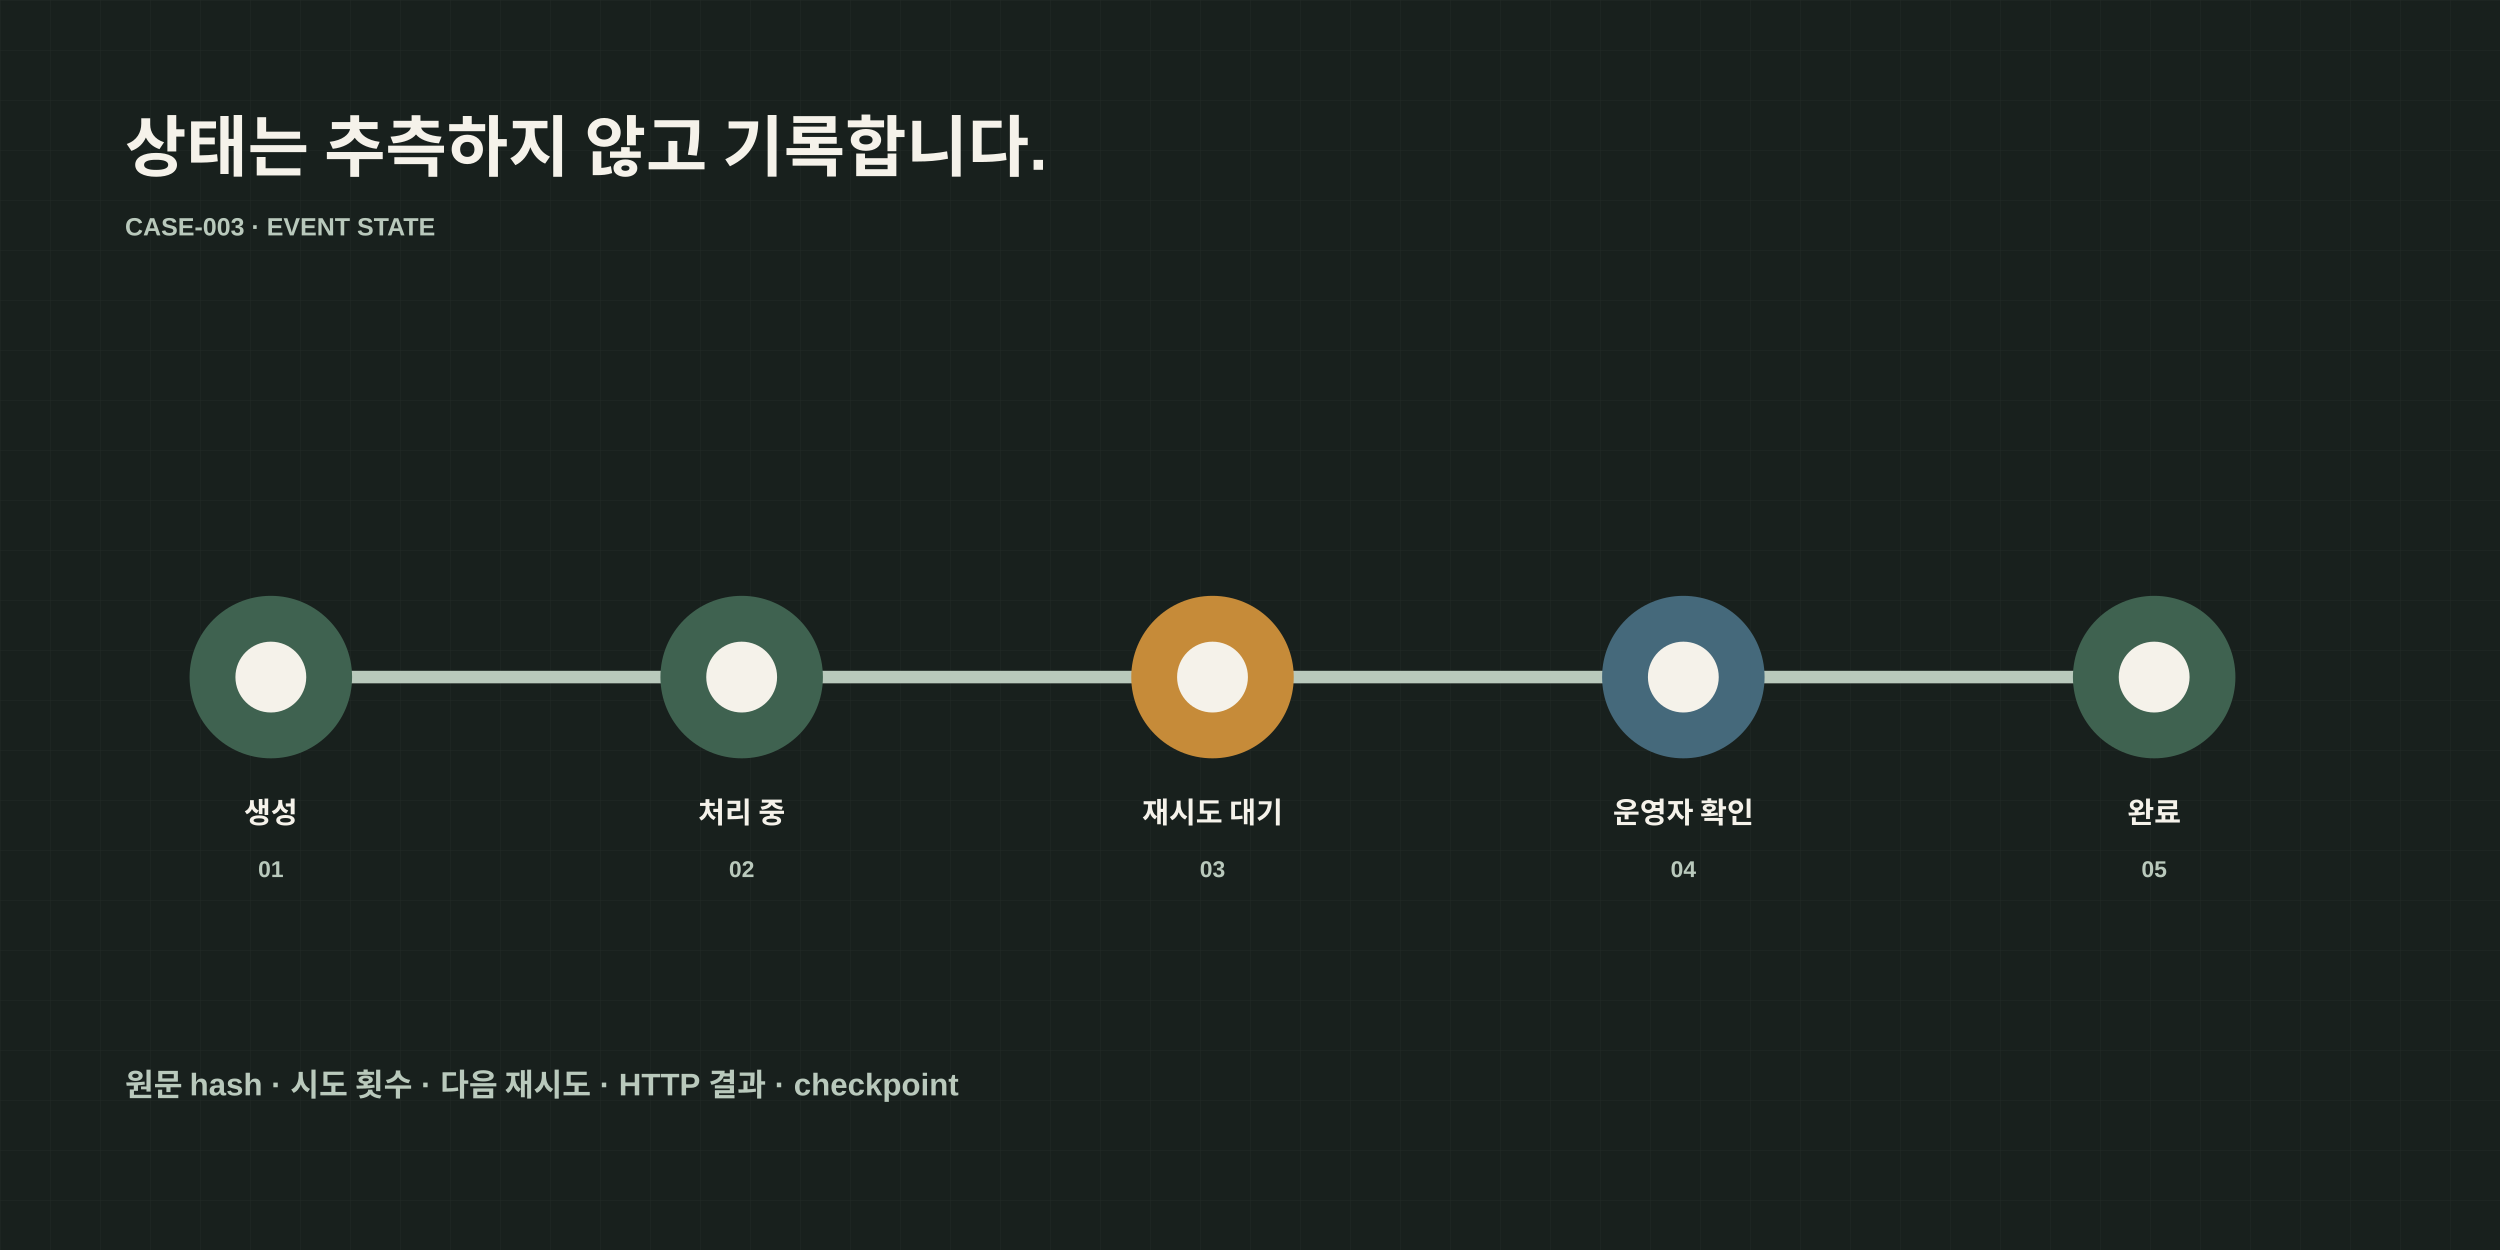
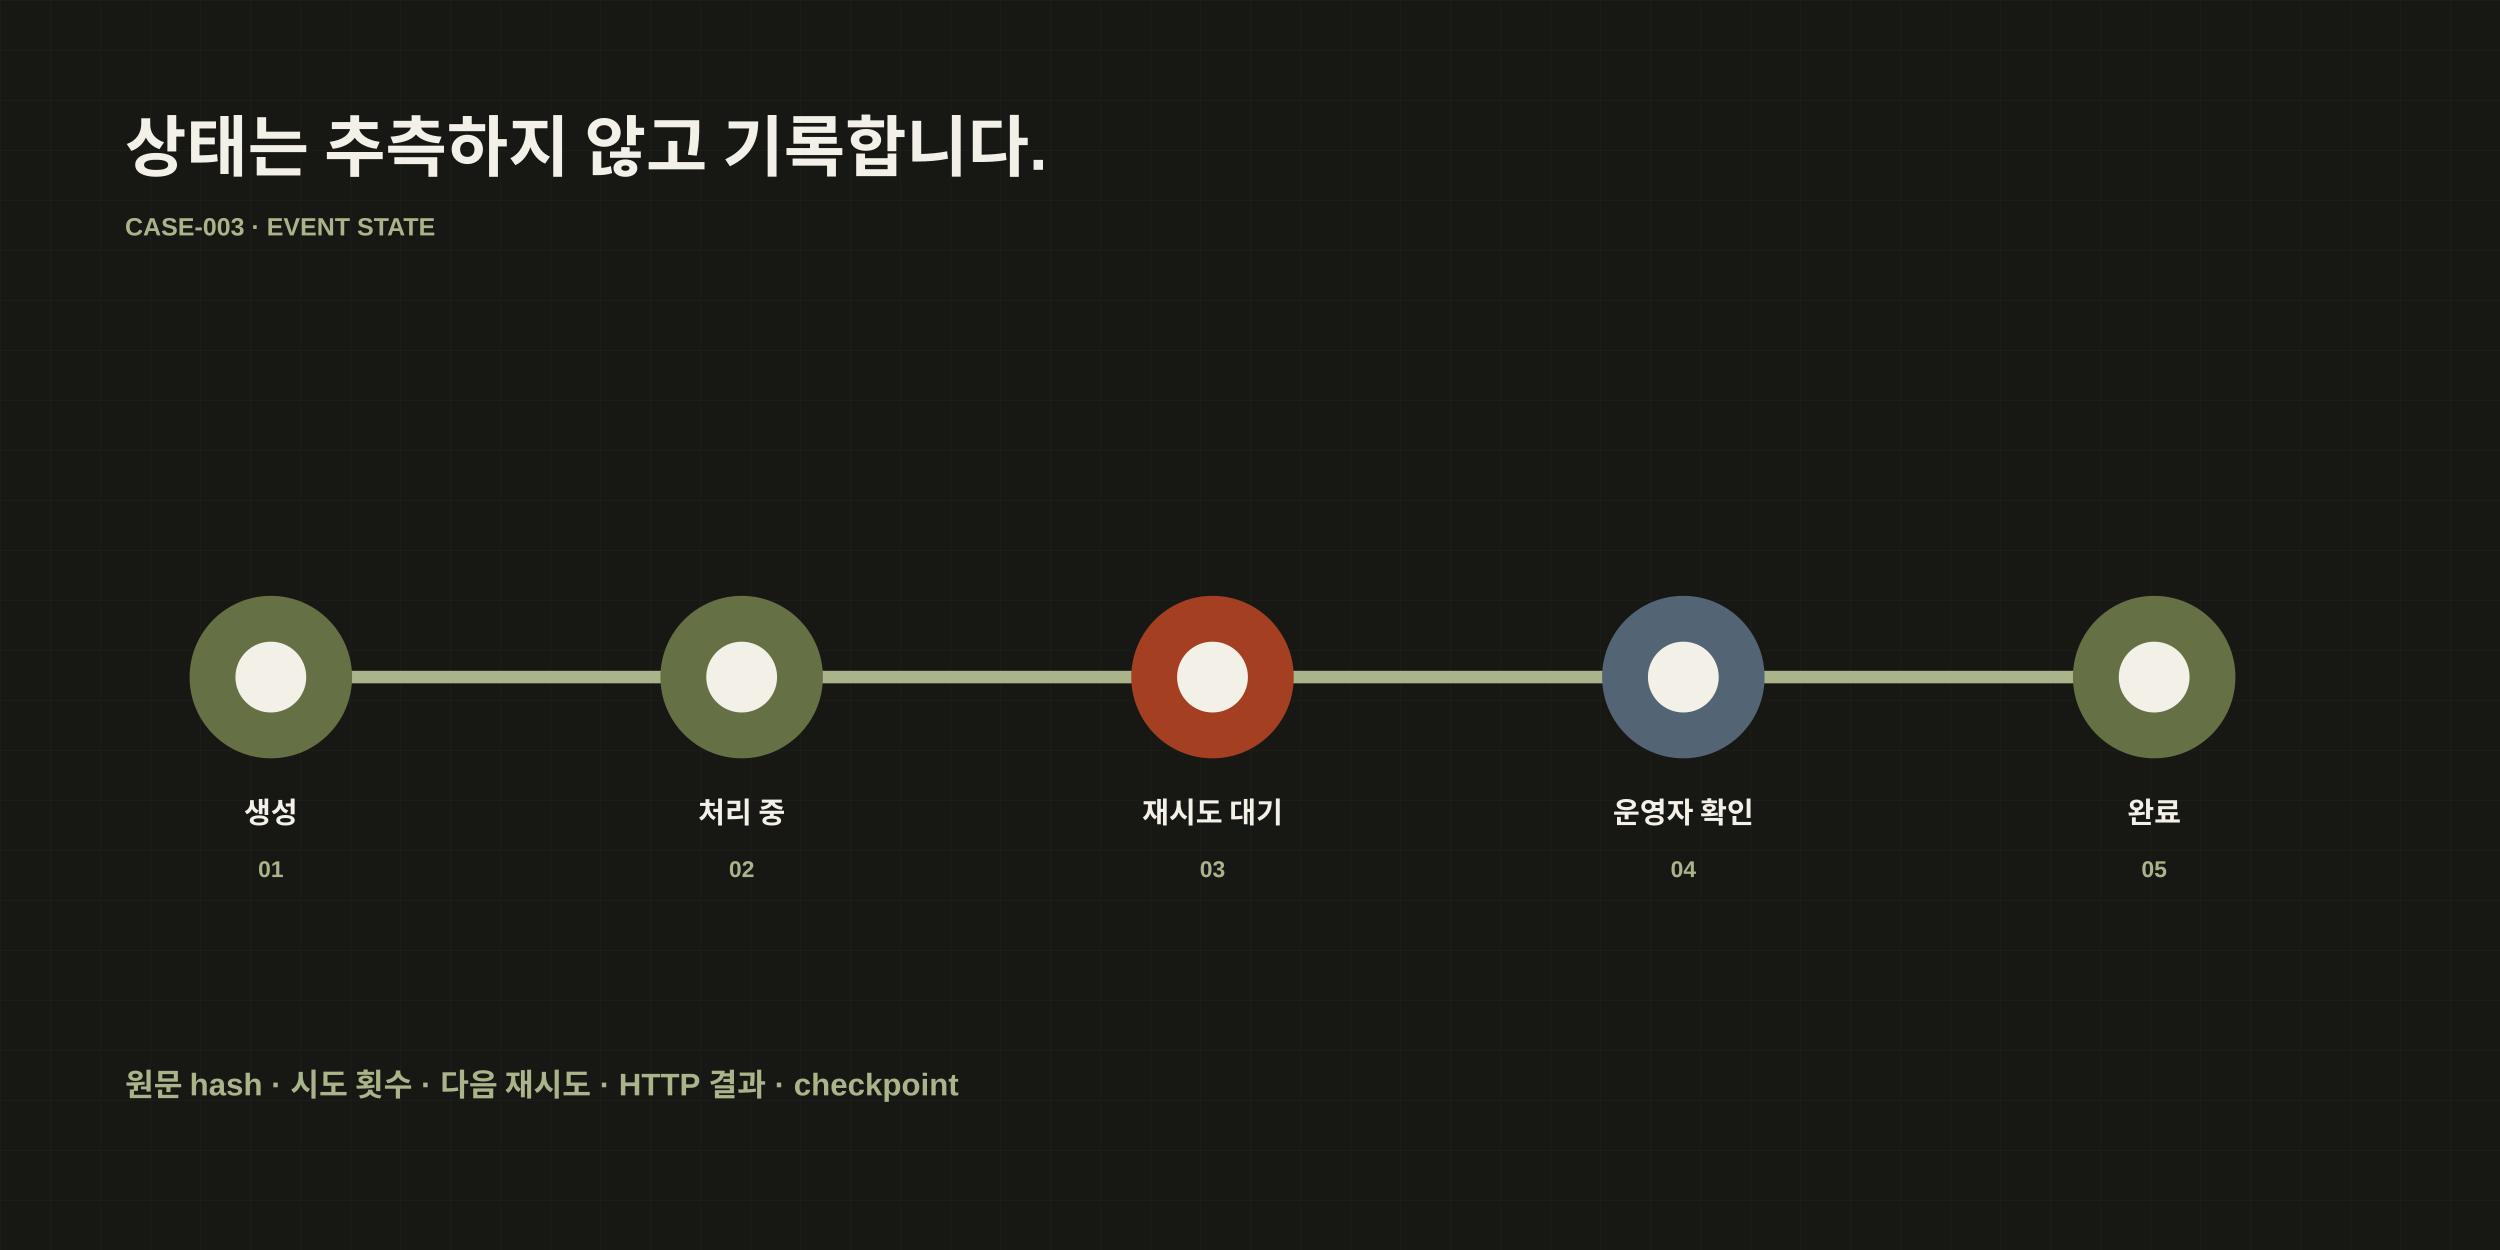
<svg xmlns="http://www.w3.org/2000/svg" width="2400" height="1200" viewBox="0 0 2400 1200" role="img" aria-label="PF07 order event state flow ko">
  <defs>
    <pattern id="grid" width="48" height="48" patternUnits="userSpaceOnUse">
-       <path d="M48 0H0V48" fill="none" stroke="#d8d3c8" stroke-width="1" opacity=".45" />
+       <path d="M48 0H0V48" fill="none" stroke="#d8d6cf" stroke-width="1" opacity=".45" />
    </pattern>
    <filter id="shadow" x="-20%" y="-20%" width="140%" height="160%">
-       <feDropShadow dx="0" dy="20" stdDeviation="24" flood-color="#17201d" flood-opacity=".12" />
+       <feDropShadow dx="0" dy="0" stdDeviation="0" flood-opacity="0" />
    </filter>
  </defs>
-   <rect width="2400" height="1200" fill="#18201d" />
+   <rect width="2400" height="1200" fill="#171714" />
  <rect width="2400" height="1200" fill="url(#grid)" opacity=".12" />
-   <text x="120" y="164" fill="#f5f2ea" font-family="Arial, 'Noto Sans KR', sans-serif" font-size="64" font-weight="800" text-anchor="start">상태는 추측하지 않고 기록합니다.</text>
-   <text x="120" y="226" fill="#b9c9bc" font-family="Arial, 'Noto Sans KR', sans-serif" font-size="24" font-weight="800" text-anchor="start">CASE-003 · EVENT STATE</text>
-   <path d="M270 650H2130" stroke="#b9c9bc" stroke-width="12" stroke-linecap="round" />
+   <text x="120" y="164" fill="#f3f0e7" font-family="Arial, 'Noto Sans KR', sans-serif" font-size="64" font-weight="800" text-anchor="start">상태는 추측하지 않고 기록합니다.</text>
+   <text x="120" y="226" fill="#aab48a" font-family="Arial, 'Noto Sans KR', sans-serif" font-size="24" font-weight="800" text-anchor="start">CASE-003 · EVENT STATE</text>
+   <path d="M270 650H2130" stroke="#aab48a" stroke-width="12" stroke-linecap="round" />
  <g transform="translate(120 460)">
-     <circle cx="140" cy="190" r="78" fill="#3f6250" />
-     <circle cx="140" cy="190" r="34" fill="#f5f2ea" />
-     <text x="140" y="330" fill="#f5f2ea" font-family="Arial, 'Noto Sans KR', sans-serif" font-size="28" font-weight="800" text-anchor="middle">생성</text>
-     <text x="140" y="382" fill="#b9c9bc" font-family="Arial, 'Noto Sans KR', sans-serif" font-size="22" font-weight="700" text-anchor="middle">01</text>
+     <circle cx="140" cy="190" r="78" fill="#667045" />
+     <circle cx="140" cy="190" r="34" fill="#f3f0e7" />
+     <text x="140" y="330" fill="#f3f0e7" font-family="Arial, 'Noto Sans KR', sans-serif" font-size="28" font-weight="800" text-anchor="middle">생성</text>
+     <text x="140" y="382" fill="#aab48a" font-family="Arial, 'Noto Sans KR', sans-serif" font-size="22" font-weight="700" text-anchor="middle">01</text>
  </g>
  <g transform="translate(572 460)">
-     <circle cx="140" cy="190" r="78" fill="#3f6250" />
-     <circle cx="140" cy="190" r="34" fill="#f5f2ea" />
-     <text x="140" y="330" fill="#f5f2ea" font-family="Arial, 'Noto Sans KR', sans-serif" font-size="28" font-weight="800" text-anchor="middle">처리 중</text>
-     <text x="140" y="382" fill="#b9c9bc" font-family="Arial, 'Noto Sans KR', sans-serif" font-size="22" font-weight="700" text-anchor="middle">02</text>
+     <circle cx="140" cy="190" r="78" fill="#667045" />
+     <circle cx="140" cy="190" r="34" fill="#f3f0e7" />
+     <text x="140" y="330" fill="#f3f0e7" font-family="Arial, 'Noto Sans KR', sans-serif" font-size="28" font-weight="800" text-anchor="middle">처리 중</text>
+     <text x="140" y="382" fill="#aab48a" font-family="Arial, 'Noto Sans KR', sans-serif" font-size="22" font-weight="700" text-anchor="middle">02</text>
  </g>
  <g transform="translate(1024 460)">
-     <circle cx="140" cy="190" r="78" fill="#c68b39" />
-     <circle cx="140" cy="190" r="34" fill="#f5f2ea" />
-     <text x="140" y="330" fill="#f5f2ea" font-family="Arial, 'Noto Sans KR', sans-serif" font-size="28" font-weight="800" text-anchor="middle">재시도 대기</text>
-     <text x="140" y="382" fill="#b9c9bc" font-family="Arial, 'Noto Sans KR', sans-serif" font-size="22" font-weight="700" text-anchor="middle">03</text>
+     <circle cx="140" cy="190" r="78" fill="#a43f22" />
+     <circle cx="140" cy="190" r="34" fill="#f3f0e7" />
+     <text x="140" y="330" fill="#f3f0e7" font-family="Arial, 'Noto Sans KR', sans-serif" font-size="28" font-weight="800" text-anchor="middle">재시도 대기</text>
+     <text x="140" y="382" fill="#aab48a" font-family="Arial, 'Noto Sans KR', sans-serif" font-size="22" font-weight="700" text-anchor="middle">03</text>
  </g>
  <g transform="translate(1476 460)">
-     <circle cx="140" cy="190" r="78" fill="#45697b" />
-     <circle cx="140" cy="190" r="34" fill="#f5f2ea" />
-     <text x="140" y="330" fill="#f5f2ea" font-family="Arial, 'Noto Sans KR', sans-serif" font-size="28" font-weight="800" text-anchor="middle">운영자 확인</text>
-     <text x="140" y="382" fill="#b9c9bc" font-family="Arial, 'Noto Sans KR', sans-serif" font-size="22" font-weight="700" text-anchor="middle">04</text>
+     <circle cx="140" cy="190" r="78" fill="#536475" />
+     <circle cx="140" cy="190" r="34" fill="#f3f0e7" />
+     <text x="140" y="330" fill="#f3f0e7" font-family="Arial, 'Noto Sans KR', sans-serif" font-size="28" font-weight="800" text-anchor="middle">운영자 확인</text>
+     <text x="140" y="382" fill="#aab48a" font-family="Arial, 'Noto Sans KR', sans-serif" font-size="22" font-weight="700" text-anchor="middle">04</text>
  </g>
  <g transform="translate(1928 460)">
-     <circle cx="140" cy="190" r="78" fill="#3f6250" />
-     <circle cx="140" cy="190" r="34" fill="#f5f2ea" />
-     <text x="140" y="330" fill="#f5f2ea" font-family="Arial, 'Noto Sans KR', sans-serif" font-size="28" font-weight="800" text-anchor="middle">완료</text>
-     <text x="140" y="382" fill="#b9c9bc" font-family="Arial, 'Noto Sans KR', sans-serif" font-size="22" font-weight="700" text-anchor="middle">05</text>
+     <circle cx="140" cy="190" r="78" fill="#667045" />
+     <circle cx="140" cy="190" r="34" fill="#f3f0e7" />
+     <text x="140" y="330" fill="#f3f0e7" font-family="Arial, 'Noto Sans KR', sans-serif" font-size="28" font-weight="800" text-anchor="middle">완료</text>
+     <text x="140" y="382" fill="#aab48a" font-family="Arial, 'Noto Sans KR', sans-serif" font-size="22" font-weight="700" text-anchor="middle">05</text>
  </g>
-   <text x="120" y="1052" fill="#b9c9bc" font-family="Arial, 'Noto Sans KR', sans-serif" font-size="30" font-weight="700" text-anchor="start">원문 hash · 시도 횟수 · 다음 재시도 · HTTP 결과 · checkpoint</text>
+   <text x="120" y="1052" fill="#aab48a" font-family="Arial, 'Noto Sans KR', sans-serif" font-size="30" font-weight="700" text-anchor="start">원문 hash · 시도 횟수 · 다음 재시도 · HTTP 결과 · checkpoint</text>
</svg>
